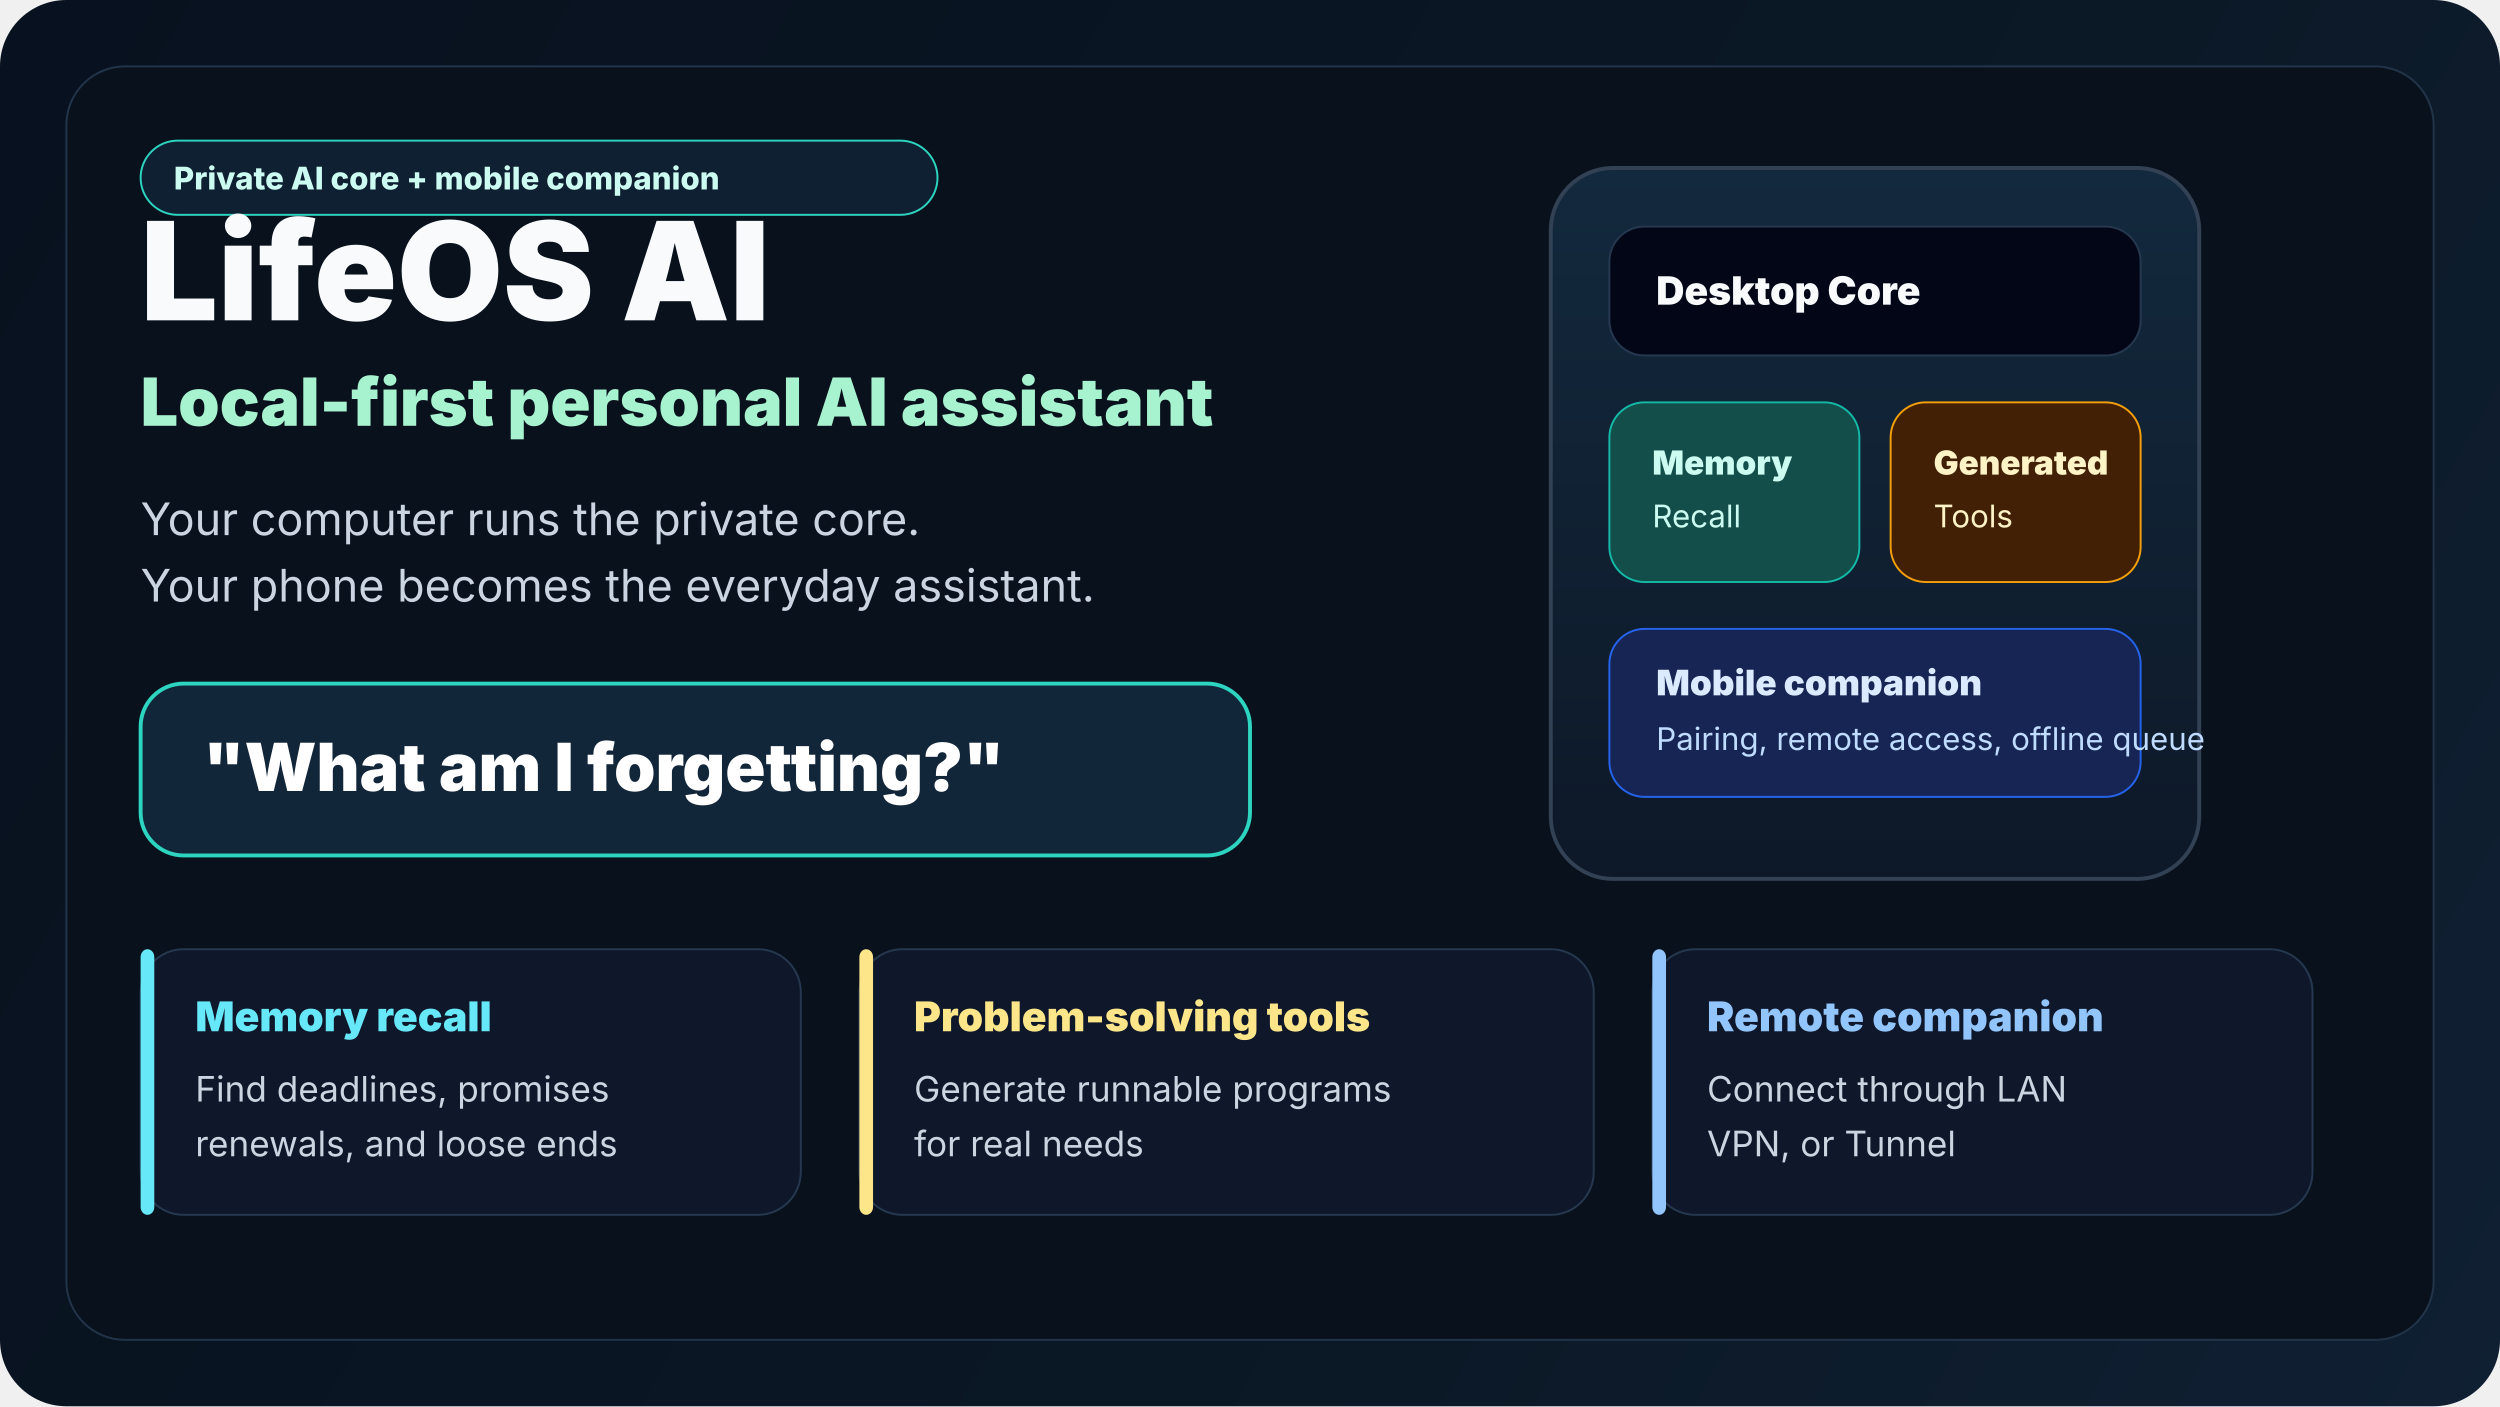
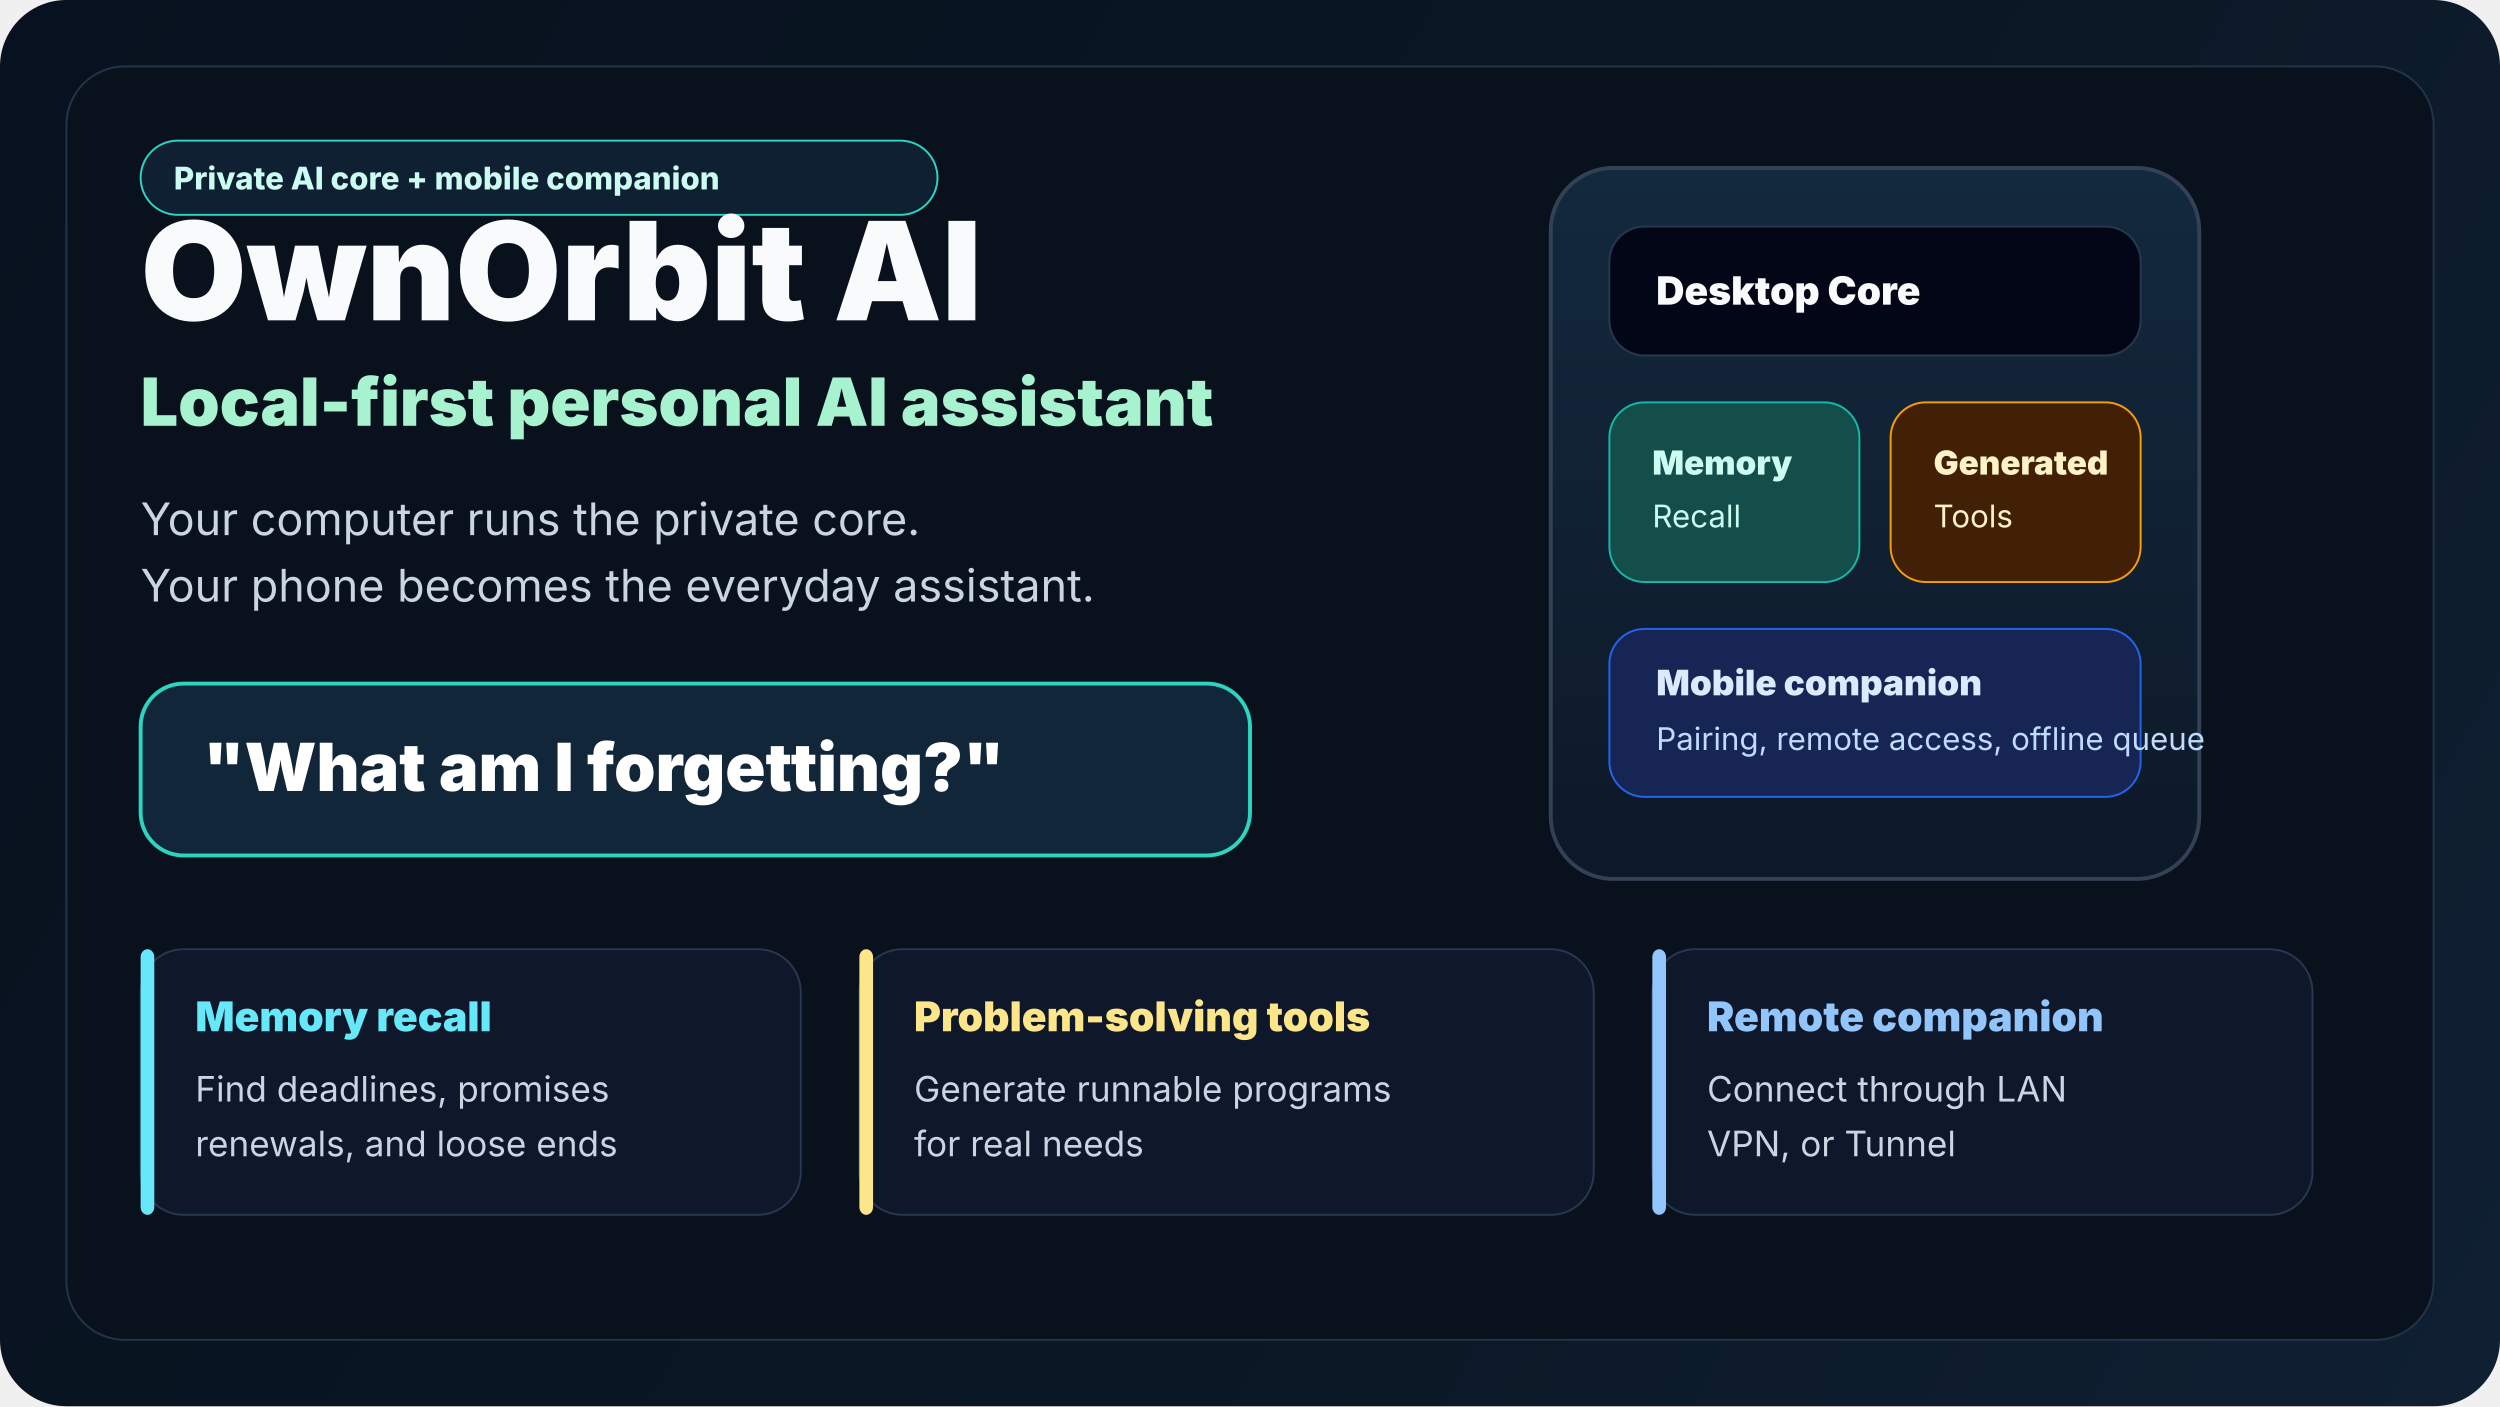
<svg xmlns="http://www.w3.org/2000/svg" width="1280" height="720" viewBox="0 0 1280 720" fill="none" role="img" aria-labelledby="title desc">
  <defs>
    <linearGradient id="bg" x1="0" y1="0" x2="1280" y2="720" gradientUnits="userSpaceOnUse">
      <stop stop-color="#08111F" />
      <stop offset="0.58" stop-color="#0A1724" />
      <stop offset="1" stop-color="#102033" />
    </linearGradient>
    <linearGradient id="panel" x1="0" y1="0" x2="0" y2="500" gradientUnits="userSpaceOnUse">
      <stop stop-color="#13293D" />
      <stop offset="1" stop-color="#0B1220" />
    </linearGradient>
  </defs>
  <rect width="1280" height="720" rx="34" fill="url(#bg)" />
  <rect x="34" y="34" width="1212" height="652" rx="30" fill="#08111C" stroke="#223449" />
  <g>
    <rect x="72" y="72" width="408" height="38" rx="19" fill="#102033" stroke="#2DD4BF" />
    <text x="89" y="97" fill="#CCFBF1" font-family="Inter, Arial, Helvetica, sans-serif" font-size="16" font-weight="800">Private AI core + mobile companion</text>
  </g>
-   <text x="72" y="164" fill="#F8FAFC" font-family="Inter, Arial, Helvetica, sans-serif" font-size="70" font-weight="900">LifeOS AI</text>
+   <text x="72" y="164" fill="#F8FAFC" font-family="Inter, Arial, Helvetica, sans-serif" font-size="70" font-weight="900">OwnOrbit AI</text>
  <text x="72" y="218" fill="#A7F3D0" font-family="Inter, Arial, Helvetica, sans-serif" font-size="34" font-weight="850">Local-first personal AI assistant</text>
  <text x="72" y="274" fill="#CBD5E1" font-family="Inter, Arial, Helvetica, sans-serif" font-size="23">Your computer runs the private core.</text>
  <text x="72" y="308" fill="#CBD5E1" font-family="Inter, Arial, Helvetica, sans-serif" font-size="23">Your phone becomes the everyday assistant.</text>
  <rect x="72" y="350" width="568" height="88" rx="22" fill="#12263A" stroke="#2DD4BF" stroke-width="2" />
  <text x="104" y="405" fill="#FFFFFF" font-family="Inter, Arial, Helvetica, sans-serif" font-size="34" font-weight="900">"What am I forgetting?"</text>
  <g transform="translate(72 486)">
    <rect width="338" height="136" rx="22" fill="#0F172A" stroke="#26384F" />
    <rect x="0" y="0" width="7" height="136" rx="4" fill="#67E8F9" />
    <text x="28" y="42" fill="#67E8F9" font-family="Inter, Arial, Helvetica, sans-serif" font-size="21" font-weight="850">Memory recall</text>
    <text x="28" y="78" fill="#CBD5E1" font-family="Inter, Arial, Helvetica, sans-serif" font-size="18">Find deadlines, promises</text>
    <text x="28" y="106" fill="#CBD5E1" font-family="Inter, Arial, Helvetica, sans-serif" font-size="18">renewals, and loose ends</text>
  </g>
  <g transform="translate(440 486)">
    <rect width="376" height="136" rx="22" fill="#0F172A" stroke="#26384F" />
    <rect x="0" y="0" width="7" height="136" rx="4" fill="#FDE68A" />
    <text x="28" y="42" fill="#FDE68A" font-family="Inter, Arial, Helvetica, sans-serif" font-size="21" font-weight="850">Problem-solving tools</text>
    <text x="28" y="78" fill="#CBD5E1" font-family="Inter, Arial, Helvetica, sans-serif" font-size="18">Generate runnable programs</text>
    <text x="28" y="106" fill="#CBD5E1" font-family="Inter, Arial, Helvetica, sans-serif" font-size="18">for real needs</text>
  </g>
  <g transform="translate(846 486)">
    <rect width="338" height="136" rx="22" fill="#0F172A" stroke="#26384F" />
    <rect x="0" y="0" width="7" height="136" rx="4" fill="#93C5FD" />
    <text x="28" y="42" fill="#93C5FD" font-family="Inter, Arial, Helvetica, sans-serif" font-size="21" font-weight="850">Remote companion</text>
    <text x="28" y="78" fill="#CBD5E1" font-family="Inter, Arial, Helvetica, sans-serif" font-size="18">Connect through LAN</text>
    <text x="28" y="106" fill="#CBD5E1" font-family="Inter, Arial, Helvetica, sans-serif" font-size="18">VPN, or Tunnel</text>
  </g>
  <g transform="translate(794 86)">
    <rect width="332" height="364" rx="32" fill="url(#panel)" stroke="#334155" stroke-width="2" />
    <rect x="30" y="30" width="272" height="66" rx="18" fill="#020617" stroke="#26384F" />
    <text x="54" y="70" fill="#F8FAFC" font-family="Inter, Arial, Helvetica, sans-serif" font-size="20" font-weight="850">Desktop Core</text>
    <rect x="30" y="120" width="128" height="92" rx="18" fill="#134E4A" stroke="#14B8A6" />
    <text x="52" y="157" fill="#CCFBF1" font-family="Inter, Arial, Helvetica, sans-serif" font-size="17" font-weight="850">Memory</text>
    <text x="52" y="184" fill="#CCFBF1" font-family="Inter, Arial, Helvetica, sans-serif" font-size="16">Recall</text>
    <rect x="174" y="120" width="128" height="92" rx="18" fill="#422006" stroke="#F59E0B" />
    <text x="196" y="157" fill="#FEF3C7" font-family="Inter, Arial, Helvetica, sans-serif" font-size="17" font-weight="850">Generated</text>
    <text x="196" y="184" fill="#FEF3C7" font-family="Inter, Arial, Helvetica, sans-serif" font-size="16">Tools</text>
    <rect x="30" y="236" width="272" height="86" rx="18" fill="#172554" stroke="#2563EB" />
    <text x="54" y="270" fill="#DBEAFE" font-family="Inter, Arial, Helvetica, sans-serif" font-size="18" font-weight="850">Mobile companion</text>
    <text x="54" y="298" fill="#BFDBFE" font-family="Inter, Arial, Helvetica, sans-serif" font-size="16">Pairing, remote access, offline queue</text>
  </g>
</svg>
